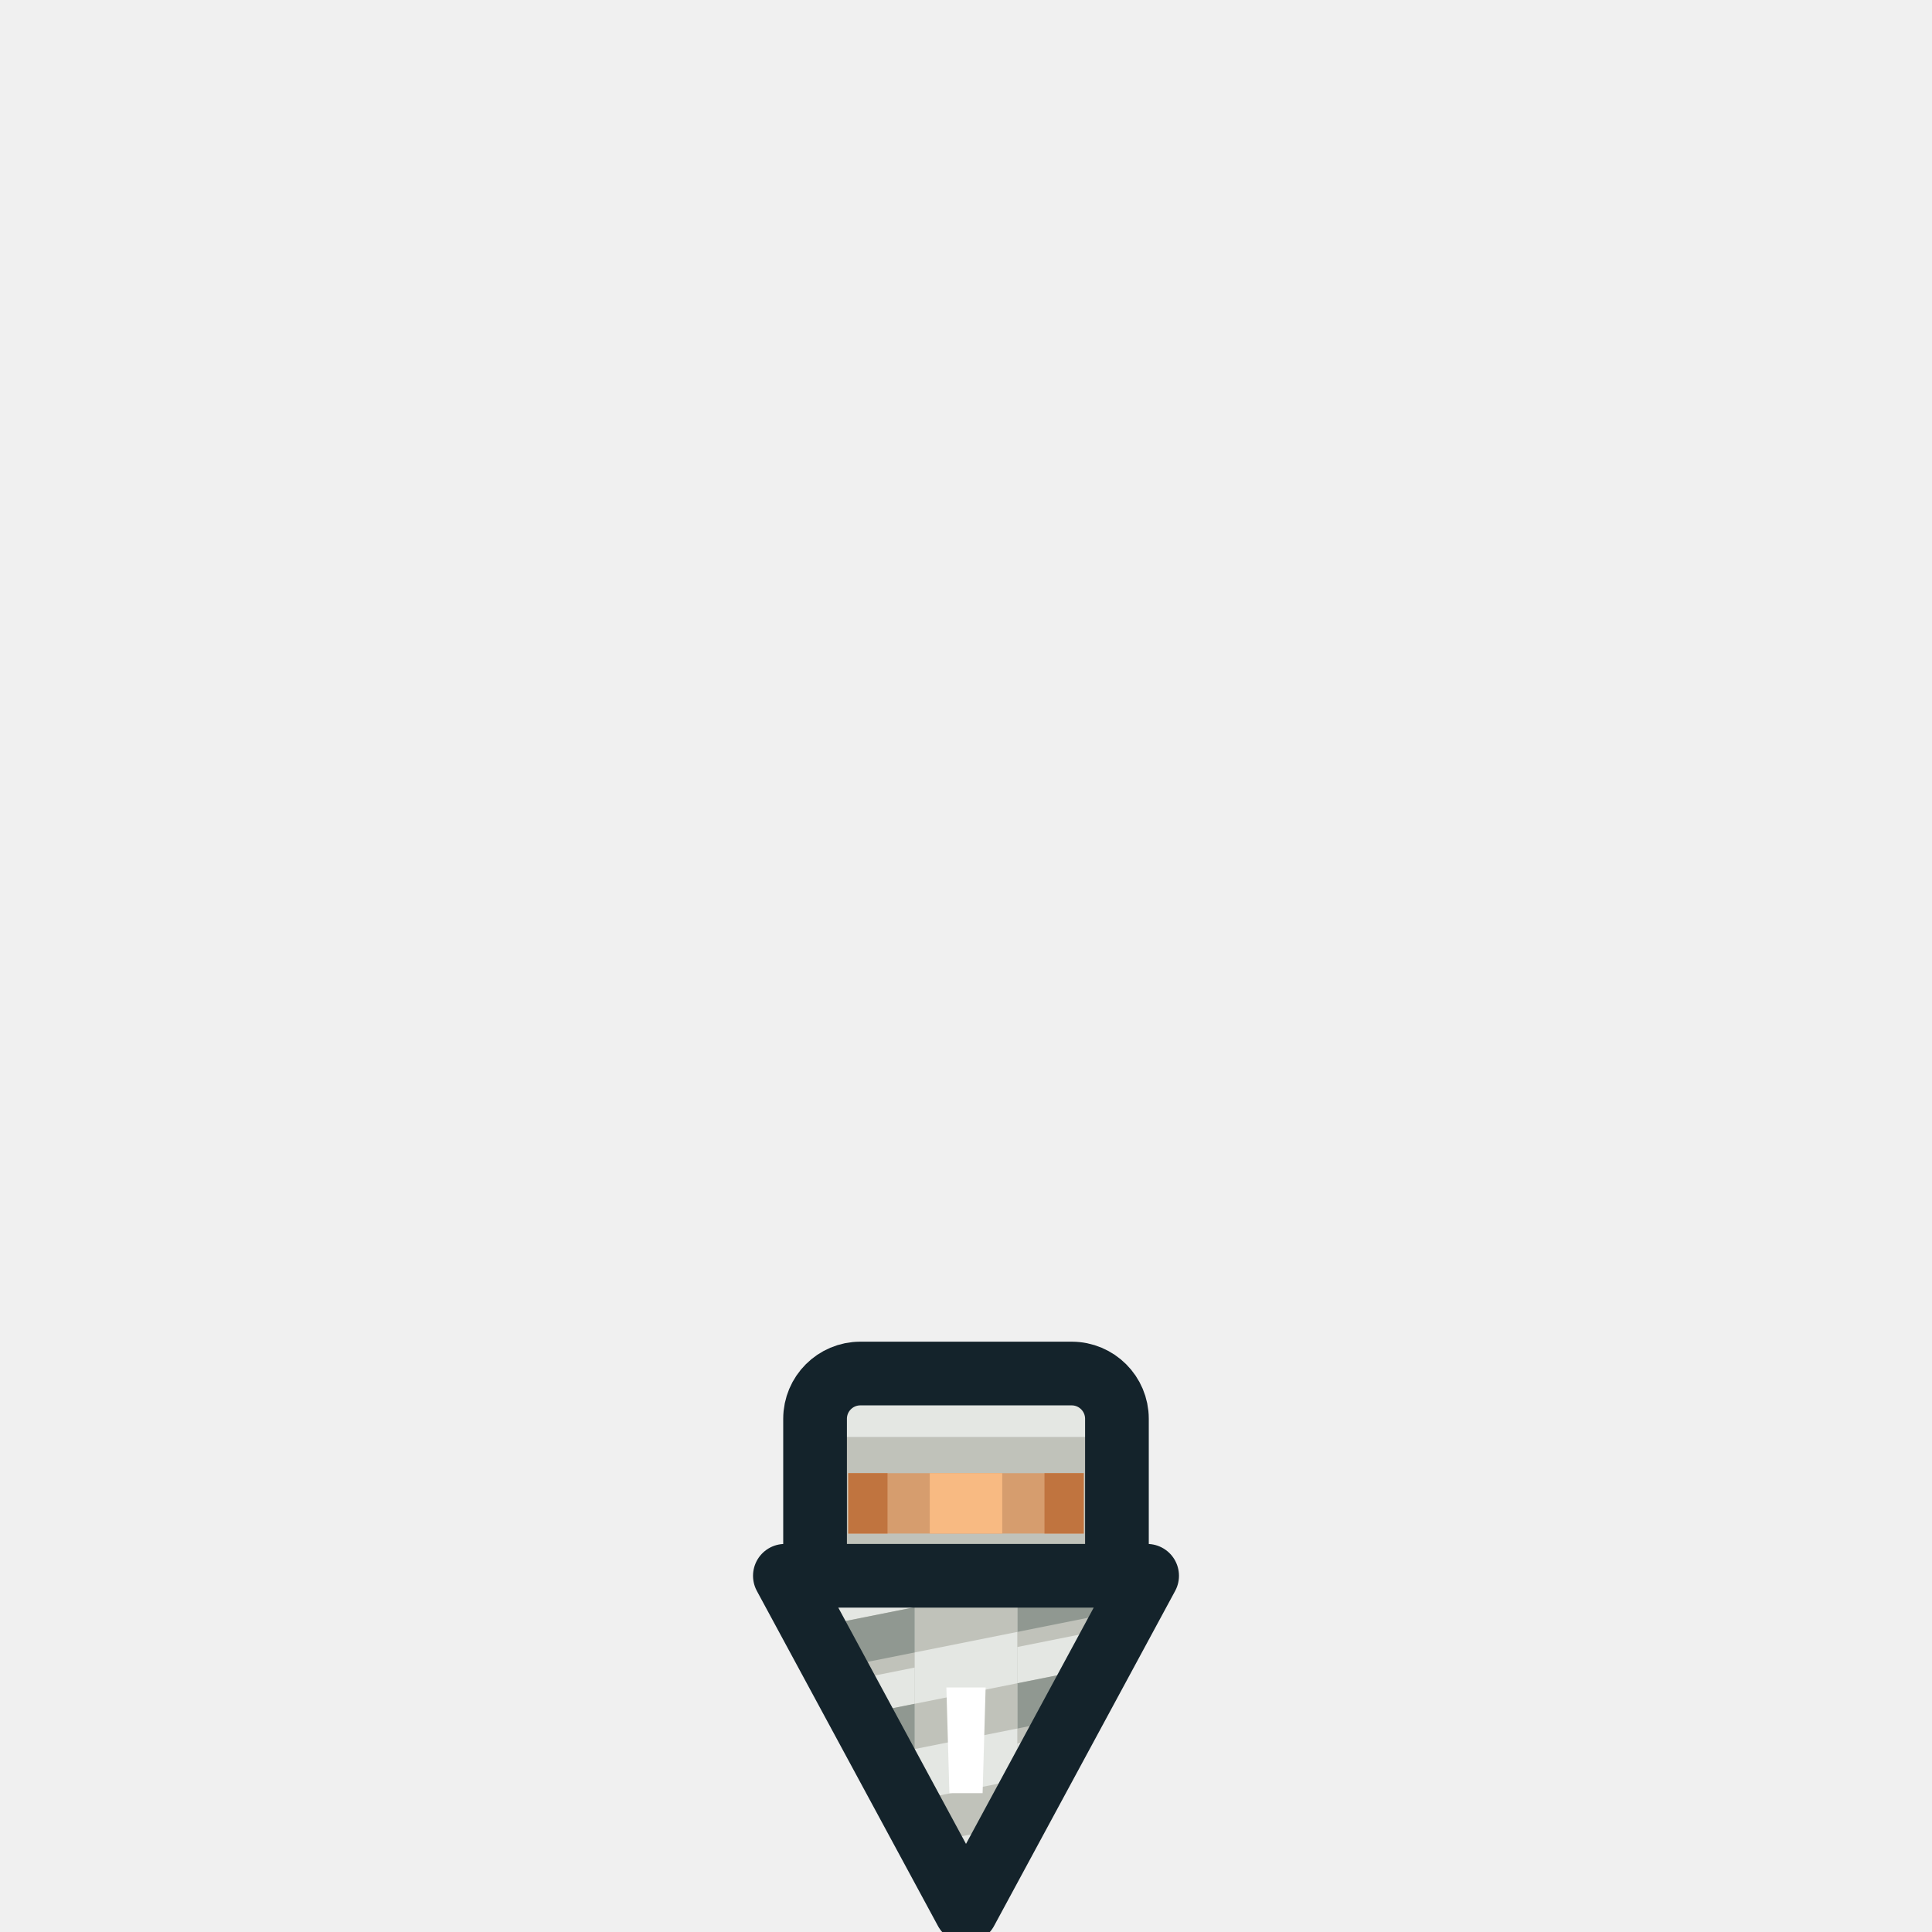
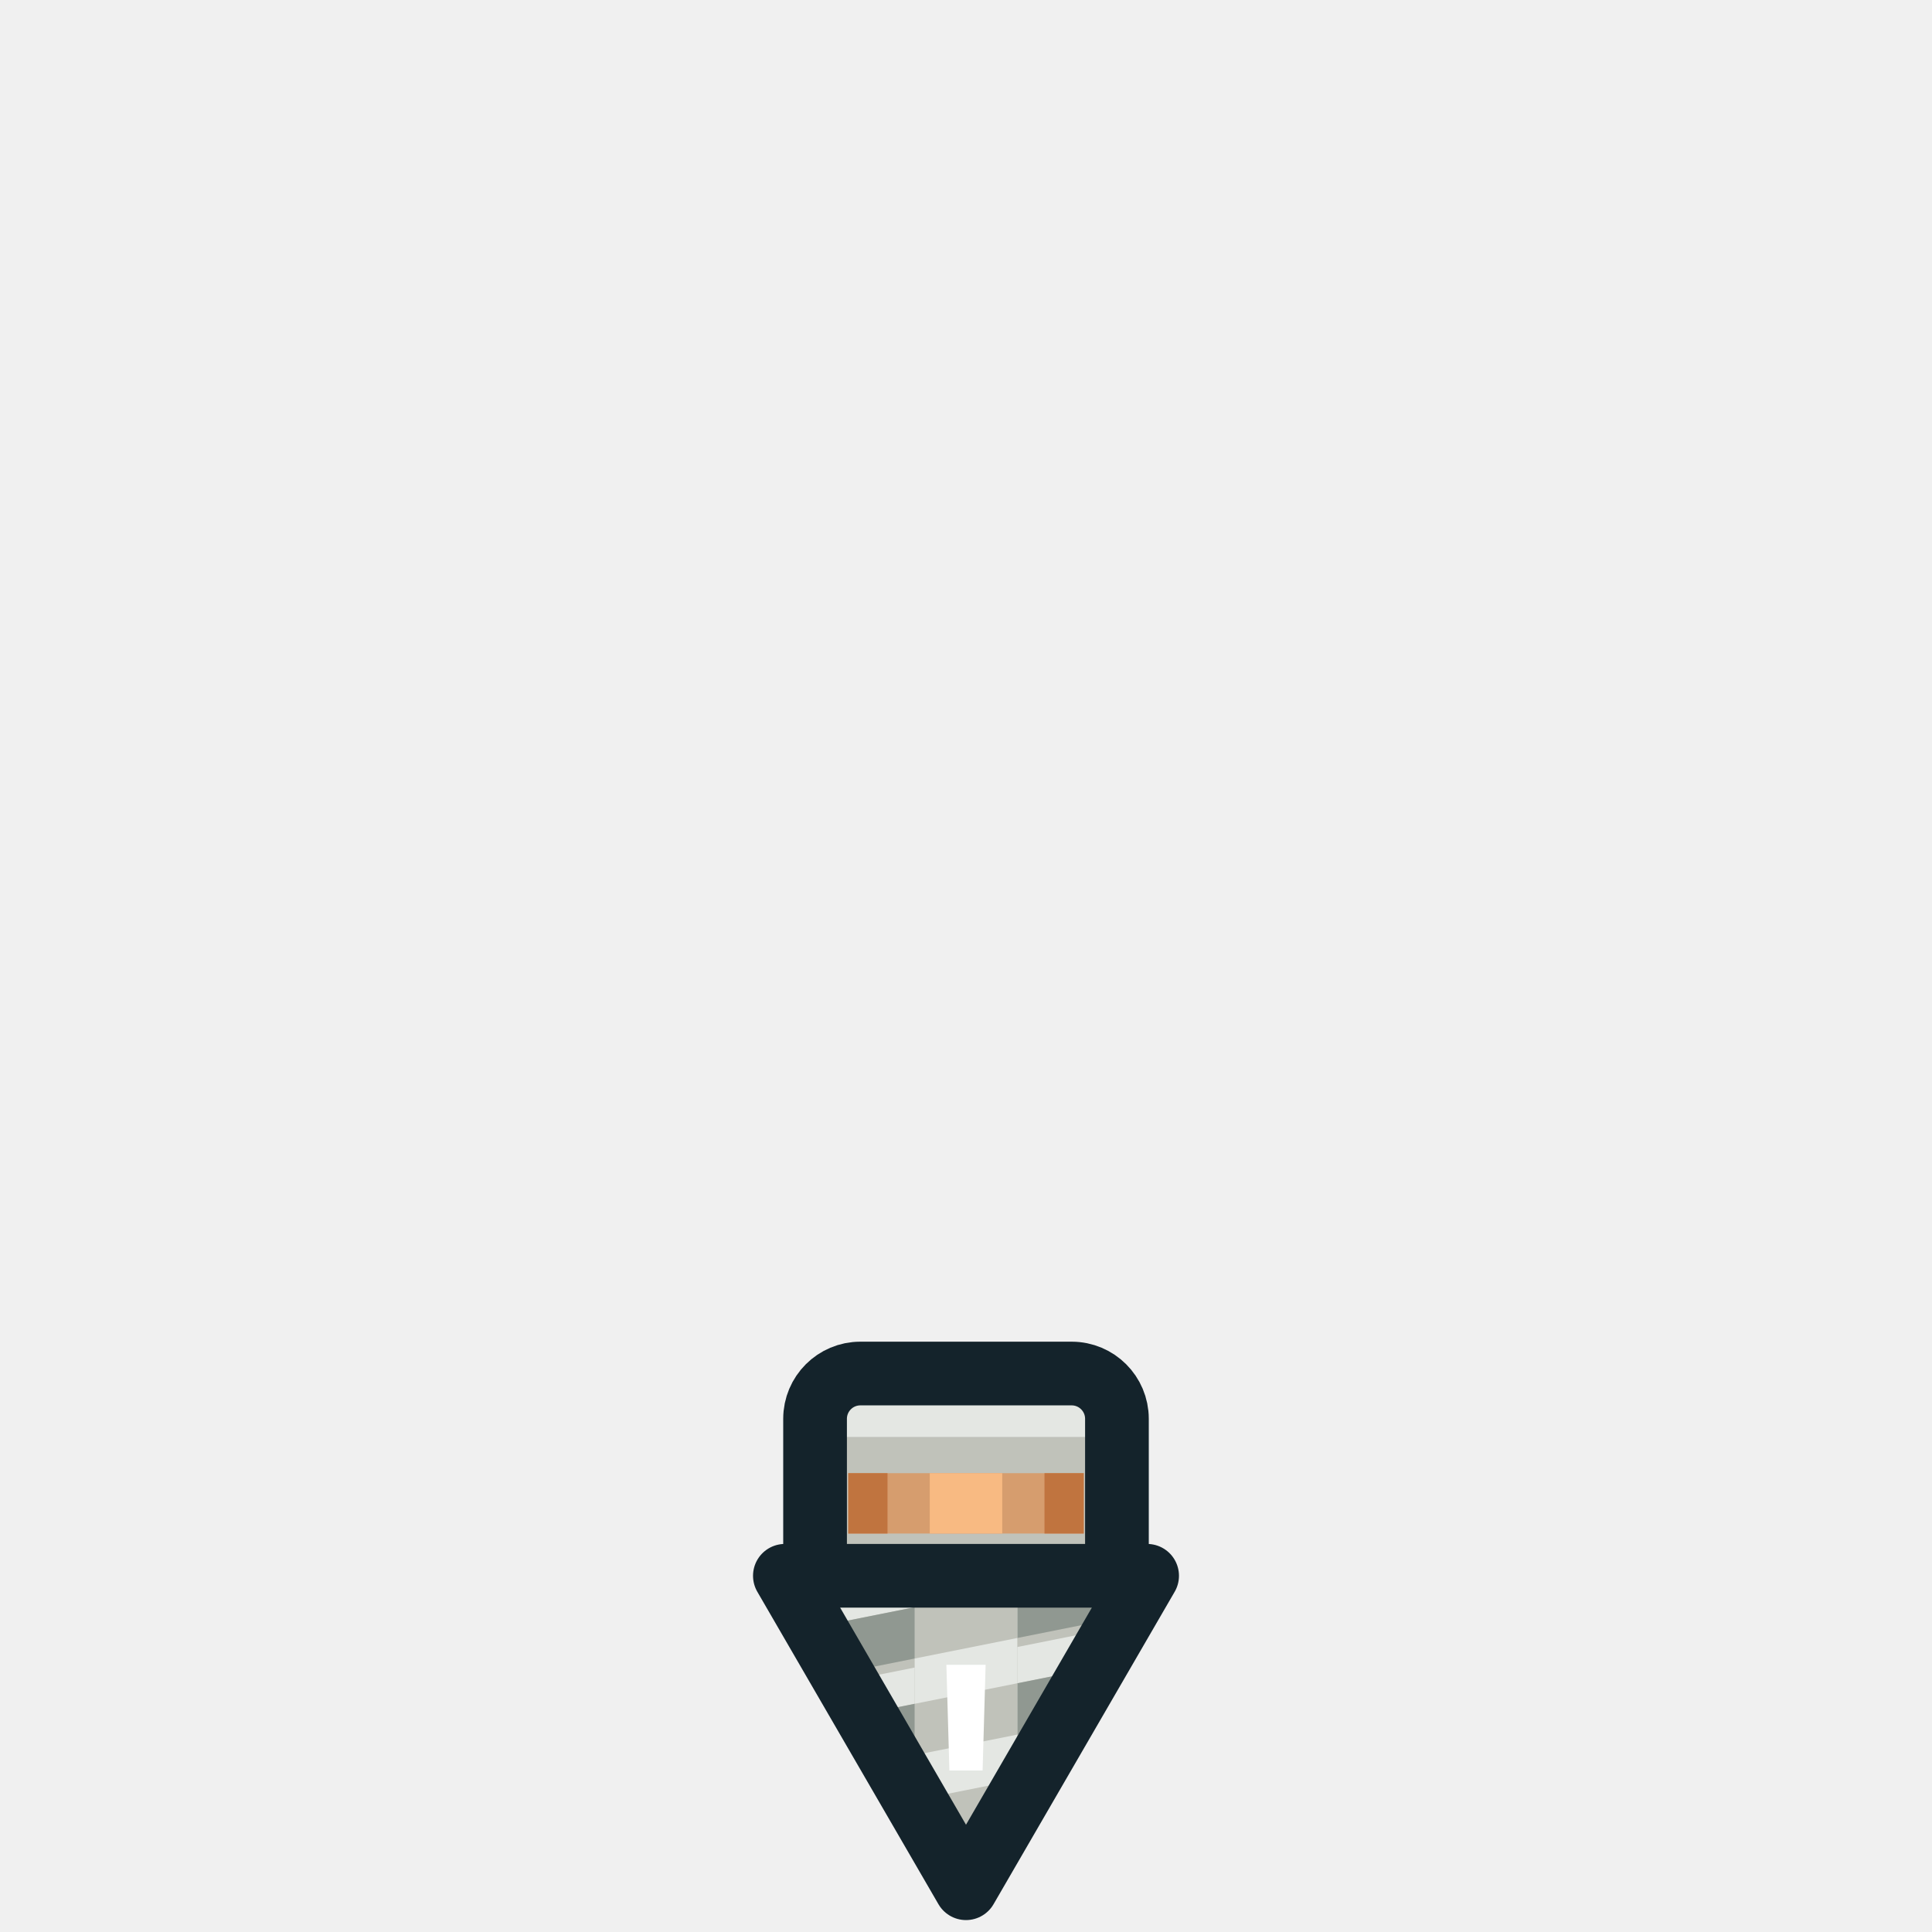
<svg xmlns="http://www.w3.org/2000/svg" width="128" height="128" viewBox="0 0 128 128">
  <g stroke-linecap="round" stroke-linejoin="round">
    <g transform="translate(132 0) rotate(90 0 0)">
      <g id="drill-mount" data-layer="drill-mount">
        <g data-zone="silver">
          <defs>
            <clipPath id="rig-drill-down-1-mount-clip">
              <path d="M94 58 H103.5 A3 3 0 0 1 106.5 61 V75 A3 3 0 0 1 103.5 78 H94 A3 3 0 0 1 91 75 V61 A3 3 0 0 1 94 58 Z" />
            </clipPath>
          </defs>
          <g clip-path="url(#rig-drill-down-1-mount-clip)">
            <path d="M94 58 H103.5 A3 3 0 0 1 106.5 61 V75 A3 3 0 0 1 103.5 78 H94 A3 3 0 0 1 91 75 V61 A3 3 0 0 1 94 58 Z" fill="#c0c2ba" />
            <path d="M84 50 L95.2 50 L95.2 86 L84 86 Z" fill="#e4e7e3" />
          </g>
          <path d="M94 58 H103.5 A3 3 0 0 1 106.5 61 V75 A3 3 0 0 1 103.5 78 H94 A3 3 0 0 1 91 75 V61 A3 3 0 0 1 94 58 Z" fill="none" stroke="#14232b" stroke-width="4.22" stroke-linejoin="round" />
        </g>
        <g data-zone="copper">
          <defs>
            <clipPath id="rig-drill-down-1-ring-clip">
              <path d="M97.6 60.2 L101.6 60.2 L101.6 75.8 L97.6 75.8 Z" />
            </clipPath>
          </defs>
          <g clip-path="url(#rig-drill-down-1-ring-clip)">
            <path d="M97.6 60.2 L101.6 60.2 L101.6 75.8 L97.6 75.8 Z" fill="#d69d6e" />
            <path d="M90 65.6 L110 65.6 L110 70.4 L90 70.4 Z" fill="#f8ba82" />
            <path d="M90 48 L110 48 L110 62.8 L90 62.8 Z" fill="#c0743f" />
            <path d="M90 73.2 L110 73.2 L110 88 L90 88 Z" fill="#c0743f" />
          </g>
        </g>
      </g>
      <g id="auger-flutes" data-layer="auger-flutes">
        <g data-zone="silver">
          <defs>
            <clipPath id="rig-drill-down-1-bit-clip">
-               <path d="M104.4 56 L126.6 68 L104.4 80 Z" />
+               <path d="M104.4 56 L125.1 68 L104.4 80 Z" />
            </clipPath>
          </defs>
          <g clip-path="url(#rig-drill-down-1-bit-clip)">
-             <path d="M104.4 56 L126.6 68 L104.4 80 Z" fill="#c0c2ba" />
+             <path d="M104.4 56 L125.1 68 L104.4 80 Z" fill="#c0c2ba" />
            <path d="M100 64.6 L130 64.6 L130 71.4 L100 71.4 Z" fill="#e4e7e3" />
            <path d="M74.6 52 L77 52 L79.52 64.6 L77.12 64.6 Z" fill="#e4e7e3" />
            <path d="M78.48 71.4 L80.88 71.4 L83.4 84 L81 84 Z" fill="#e4e7e3" />
-             <path d="M77 52 L80 52 L82.52 64.6 L79.52 64.6 Z" fill="#909891" />
-             <path d="M79.52 64.6 L82.52 64.6 L83.88 71.4 L80.88 71.4 Z" fill="#c0c2ba" />
-             <path d="M80.88 71.4 L83.88 71.4 L86.4 84 L83.4 84 Z" fill="#909891" />
+             <path d="M77 52 L80.4 52 L82.92 64.6 L79.52 64.6 Z" fill="#909891" />
+             <path d="M79.52 64.6 L82.92 64.6 L84.28 71.4 L80.88 71.4 Z" fill="#c0c2ba" />
+             <path d="M80.88 71.4 L84.28 71.4 L86.8 84 L83.4 84 Z" fill="#909891" />
            <path d="M81 52 L83.4 52 L85.92 64.6 L83.52 64.6 Z" fill="#e4e7e3" />
            <path d="M84.88 71.4 L87.28 71.4 L89.8 84 L87.4 84 Z" fill="#e4e7e3" />
-             <path d="M83.4 52 L86.4 52 L88.92 64.6 L85.92 64.6 Z" fill="#909891" />
-             <path d="M85.92 64.6 L88.92 64.6 L90.28 71.4 L87.28 71.4 Z" fill="#c0c2ba" />
-             <path d="M87.28 71.4 L90.28 71.4 L92.8 84 L89.8 84 Z" fill="#909891" />
+             <path d="M83.4 52 L86.8 52 L89.32 64.6 L85.92 64.6 Z" fill="#909891" />
+             <path d="M85.92 64.6 L89.32 64.6 L90.68 71.4 L87.28 71.4 Z" fill="#c0c2ba" />
+             <path d="M87.28 71.4 L90.68 71.4 L93.2 84 L89.8 84 Z" fill="#909891" />
            <path d="M87.4 52 L89.8 52 L92.32 64.6 L89.92 64.6 Z" fill="#e4e7e3" />
            <path d="M91.28 71.4 L93.68 71.4 L96.2 84 L93.8 84 Z" fill="#e4e7e3" />
-             <path d="M89.8 52 L92.8 52 L95.32 64.6 L92.32 64.6 Z" fill="#909891" />
-             <path d="M92.32 64.6 L95.32 64.6 L96.68 71.4 L93.68 71.4 Z" fill="#c0c2ba" />
-             <path d="M93.68 71.4 L96.68 71.4 L99.2 84 L96.2 84 Z" fill="#909891" />
+             <path d="M89.8 52 L93.2 52 L95.72 64.6 L92.32 64.6 Z" fill="#909891" />
+             <path d="M92.32 64.6 L95.72 64.6 L97.08 71.4 L93.68 71.4 Z" fill="#c0c2ba" />
+             <path d="M93.68 71.4 L97.08 71.4 L99.6 84 L96.2 84 Z" fill="#909891" />
            <path d="M93.8 52 L96.2 52 L98.72 64.6 L96.32 64.6 Z" fill="#e4e7e3" />
            <path d="M97.68 71.4 L100.08 71.4 L102.6 84 L100.2 84 Z" fill="#e4e7e3" />
-             <path d="M96.2 52 L99.2 52 L101.72 64.6 L98.72 64.6 Z" fill="#909891" />
-             <path d="M98.72 64.6 L101.72 64.6 L103.08 71.4 L100.08 71.4 Z" fill="#c0c2ba" />
-             <path d="M100.08 71.4 L103.08 71.4 L105.6 84 L102.6 84 Z" fill="#909891" />
+             <path d="M96.2 52 L99.6 52 L102.12 64.6 L98.72 64.6 Z" fill="#909891" />
+             <path d="M98.72 64.6 L102.12 64.6 L103.48 71.4 L100.08 71.4 Z" fill="#c0c2ba" />
+             <path d="M100.08 71.4 L103.48 71.4 L106 84 L102.6 84 Z" fill="#909891" />
            <path d="M100.2 52 L102.6 52 L105.12 64.6 L102.72 64.6 Z" fill="#e4e7e3" />
            <path d="M104.08 71.4 L106.48 71.4 L109 84 L106.6 84 Z" fill="#e4e7e3" />
-             <path d="M102.6 52 L105.6 52 L108.12 64.6 L105.12 64.6 Z" fill="#909891" />
-             <path d="M105.12 64.6 L108.12 64.6 L109.48 71.4 L106.48 71.4 Z" fill="#c0c2ba" />
-             <path d="M106.48 71.4 L109.48 71.4 L112 84 L109 84 Z" fill="#909891" />
+             <path d="M102.6 52 L106 52 L108.52 64.6 L105.12 64.6 Z" fill="#909891" />
+             <path d="M105.12 64.6 L108.52 64.6 L109.88 71.4 L106.48 71.4 Z" fill="#c0c2ba" />
+             <path d="M106.48 71.4 L109.88 71.4 L112.4 84 L109 84 Z" fill="#909891" />
            <path d="M106.6 52 L109 52 L111.52 64.6 L109.12 64.6 Z" fill="#e4e7e3" />
            <path d="M110.48 71.4 L112.88 71.4 L115.4 84 L113 84 Z" fill="#e4e7e3" />
-             <path d="M109 52 L112 52 L114.52 64.6 L111.52 64.6 Z" fill="#909891" />
-             <path d="M111.52 64.6 L114.52 64.6 L115.88 71.4 L112.88 71.4 Z" fill="#c0c2ba" />
-             <path d="M112.88 71.4 L115.88 71.4 L118.4 84 L115.4 84 Z" fill="#909891" />
+             <path d="M109 52 L112.4 52 L114.92 64.6 L111.52 64.6 Z" fill="#909891" />
+             <path d="M111.52 64.6 L114.92 64.6 L116.28 71.4 L112.88 71.4 Z" fill="#c0c2ba" />
+             <path d="M112.88 71.4 L116.28 71.4 L118.8 84 L115.4 84 Z" fill="#909891" />
            <path d="M113 52 L115.4 52 L117.92 64.6 L115.52 64.6 Z" fill="#e4e7e3" />
            <path d="M116.88 71.4 L119.28 71.4 L121.8 84 L119.4 84 Z" fill="#e4e7e3" />
-             <path d="M115.4 52 L118.4 52 L120.92 64.6 L117.92 64.6 Z" fill="#909891" />
-             <path d="M117.92 64.6 L120.92 64.6 L122.28 71.4 L119.28 71.4 Z" fill="#c0c2ba" />
-             <path d="M119.28 71.4 L122.28 71.4 L124.8 84 L121.8 84 Z" fill="#909891" />
+             <path d="M115.4 52 L118.8 52 L121.32 64.6 L117.92 64.6 Z" fill="#909891" />
+             <path d="M117.92 64.6 L121.32 64.6 L122.68 71.4 L119.28 71.4 Z" fill="#c0c2ba" />
+             <path d="M119.28 71.4 L122.68 71.4 L125.2 84 L121.8 84 Z" fill="#909891" />
            <path d="M119.4 52 L121.8 52 L124.32 64.6 L121.92 64.6 Z" fill="#e4e7e3" />
            <path d="M123.28 71.4 L125.68 71.4 L128.2 84 L125.8 84 Z" fill="#e4e7e3" />
-             <path d="M121.8 52 L124.8 52 L127.32 64.6 L124.32 64.6 Z" fill="#909891" />
-             <path d="M124.32 64.6 L127.32 64.6 L128.68 71.4 L125.68 71.4 Z" fill="#c0c2ba" />
-             <path d="M125.68 71.4 L128.68 71.4 L131.2 84 L128.2 84 Z" fill="#909891" />
+             <path d="M121.8 52 L125.2 52 L127.72 64.6 L124.32 64.6 Z" fill="#909891" />
+             <path d="M124.32 64.6 L127.72 64.6 L129.08 71.4 L125.68 71.4 Z" fill="#c0c2ba" />
+             <path d="M125.68 71.4 L129.08 71.4 L131.6 84 L128.2 84 Z" fill="#909891" />
            <path d="M125.8 52 L128.2 52 L130.72 64.6 L128.32 64.6 Z" fill="#e4e7e3" />
            <path d="M129.68 71.4 L132.08 71.4 L134.6 84 L132.2 84 Z" fill="#e4e7e3" />
-             <path d="M128.2 52 L131.2 52 L133.72 64.6 L130.72 64.6 Z" fill="#909891" />
-             <path d="M130.72 64.6 L133.72 64.6 L135.08 71.4 L132.08 71.4 Z" fill="#c0c2ba" />
-             <path d="M132.08 71.4 L135.08 71.4 L137.6 84 L134.6 84 Z" fill="#909891" />
+             <path d="M128.2 52 L131.6 52 L134.12 64.6 L130.72 64.6 Z" fill="#909891" />
+             <path d="M130.72 64.6 L134.12 64.6 L135.48 71.4 L132.08 71.4 Z" fill="#c0c2ba" />
+             <path d="M132.08 71.4 L135.48 71.4 L138 84 L134.6 84 Z" fill="#909891" />
            <path d="M132.2 52 L134.6 52 L137.12 64.6 L134.72 64.6 Z" fill="#e4e7e3" />
            <path d="M136.08 71.4 L138.48 71.4 L141 84 L138.6 84 Z" fill="#e4e7e3" />
-             <path d="M134.6 52 L137.6 52 L140.12 64.6 L137.12 64.6 Z" fill="#909891" />
-             <path d="M137.12 64.6 L140.12 64.6 L141.48 71.4 L138.48 71.4 Z" fill="#c0c2ba" />
-             <path d="M138.48 71.4 L141.48 71.4 L144 84 L141 84 Z" fill="#909891" />
-             <path d="M111.8 66.7 L118.8 66.9 L118.8 69.1 L111.8 69.3 Z" fill="#ffffff" />
+             <path d="M134.6 52 L138 52 L140.52 64.6 L137.12 64.6 Z" fill="#909891" />
+             <path d="M137.12 64.6 L140.52 64.6 L141.88 71.4 L138.48 71.4 Z" fill="#c0c2ba" />
+             <path d="M138.48 71.4 L141.88 71.4 L144.4 84 L141 84 Z" fill="#909891" />
+             <path d="M110.3 66.7 L117.3 66.9 L117.3 69.1 L110.3 69.3 Z" fill="#ffffff" />
          </g>
-           <path d="M104.4 56 L126.6 68 L104.4 80 Z" fill="none" stroke="#14232b" stroke-width="4.22" stroke-linejoin="round" />
+           <path d="M104.4 56 L125.1 68 L104.4 80 Z" fill="none" stroke="#14232b" stroke-width="4.22" stroke-linejoin="round" />
        </g>
      </g>
    </g>
  </g>
</svg>
